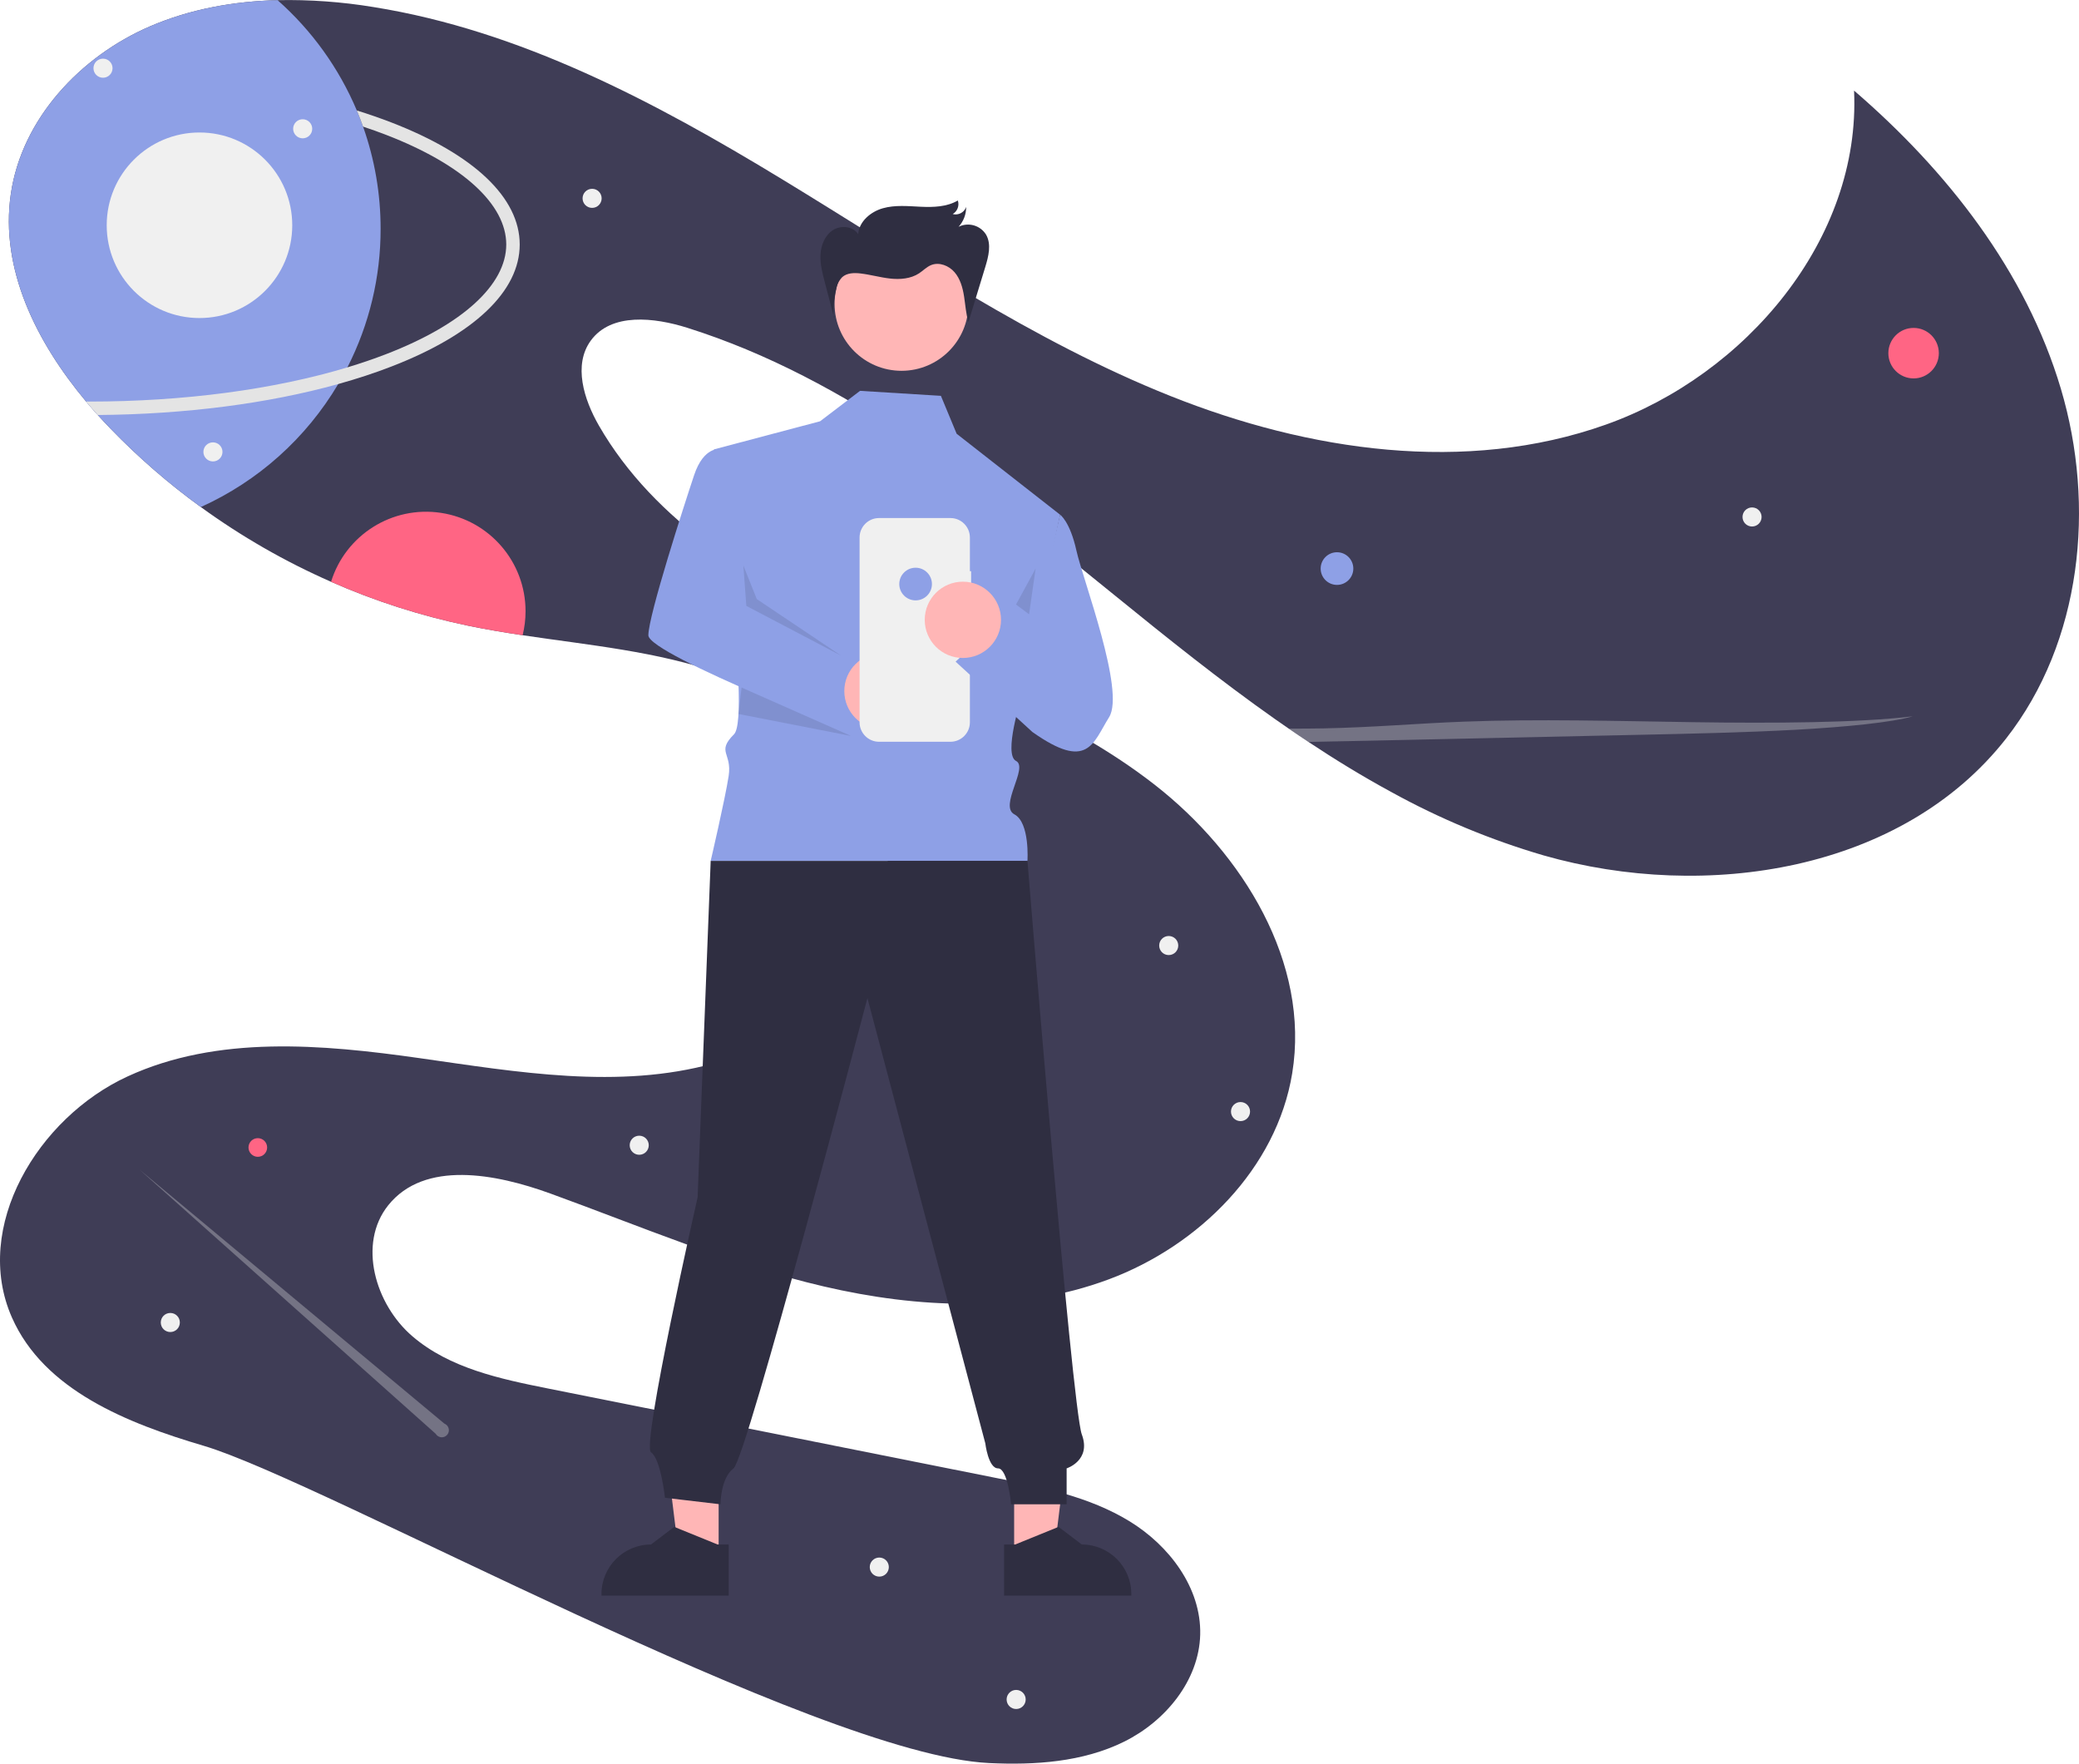
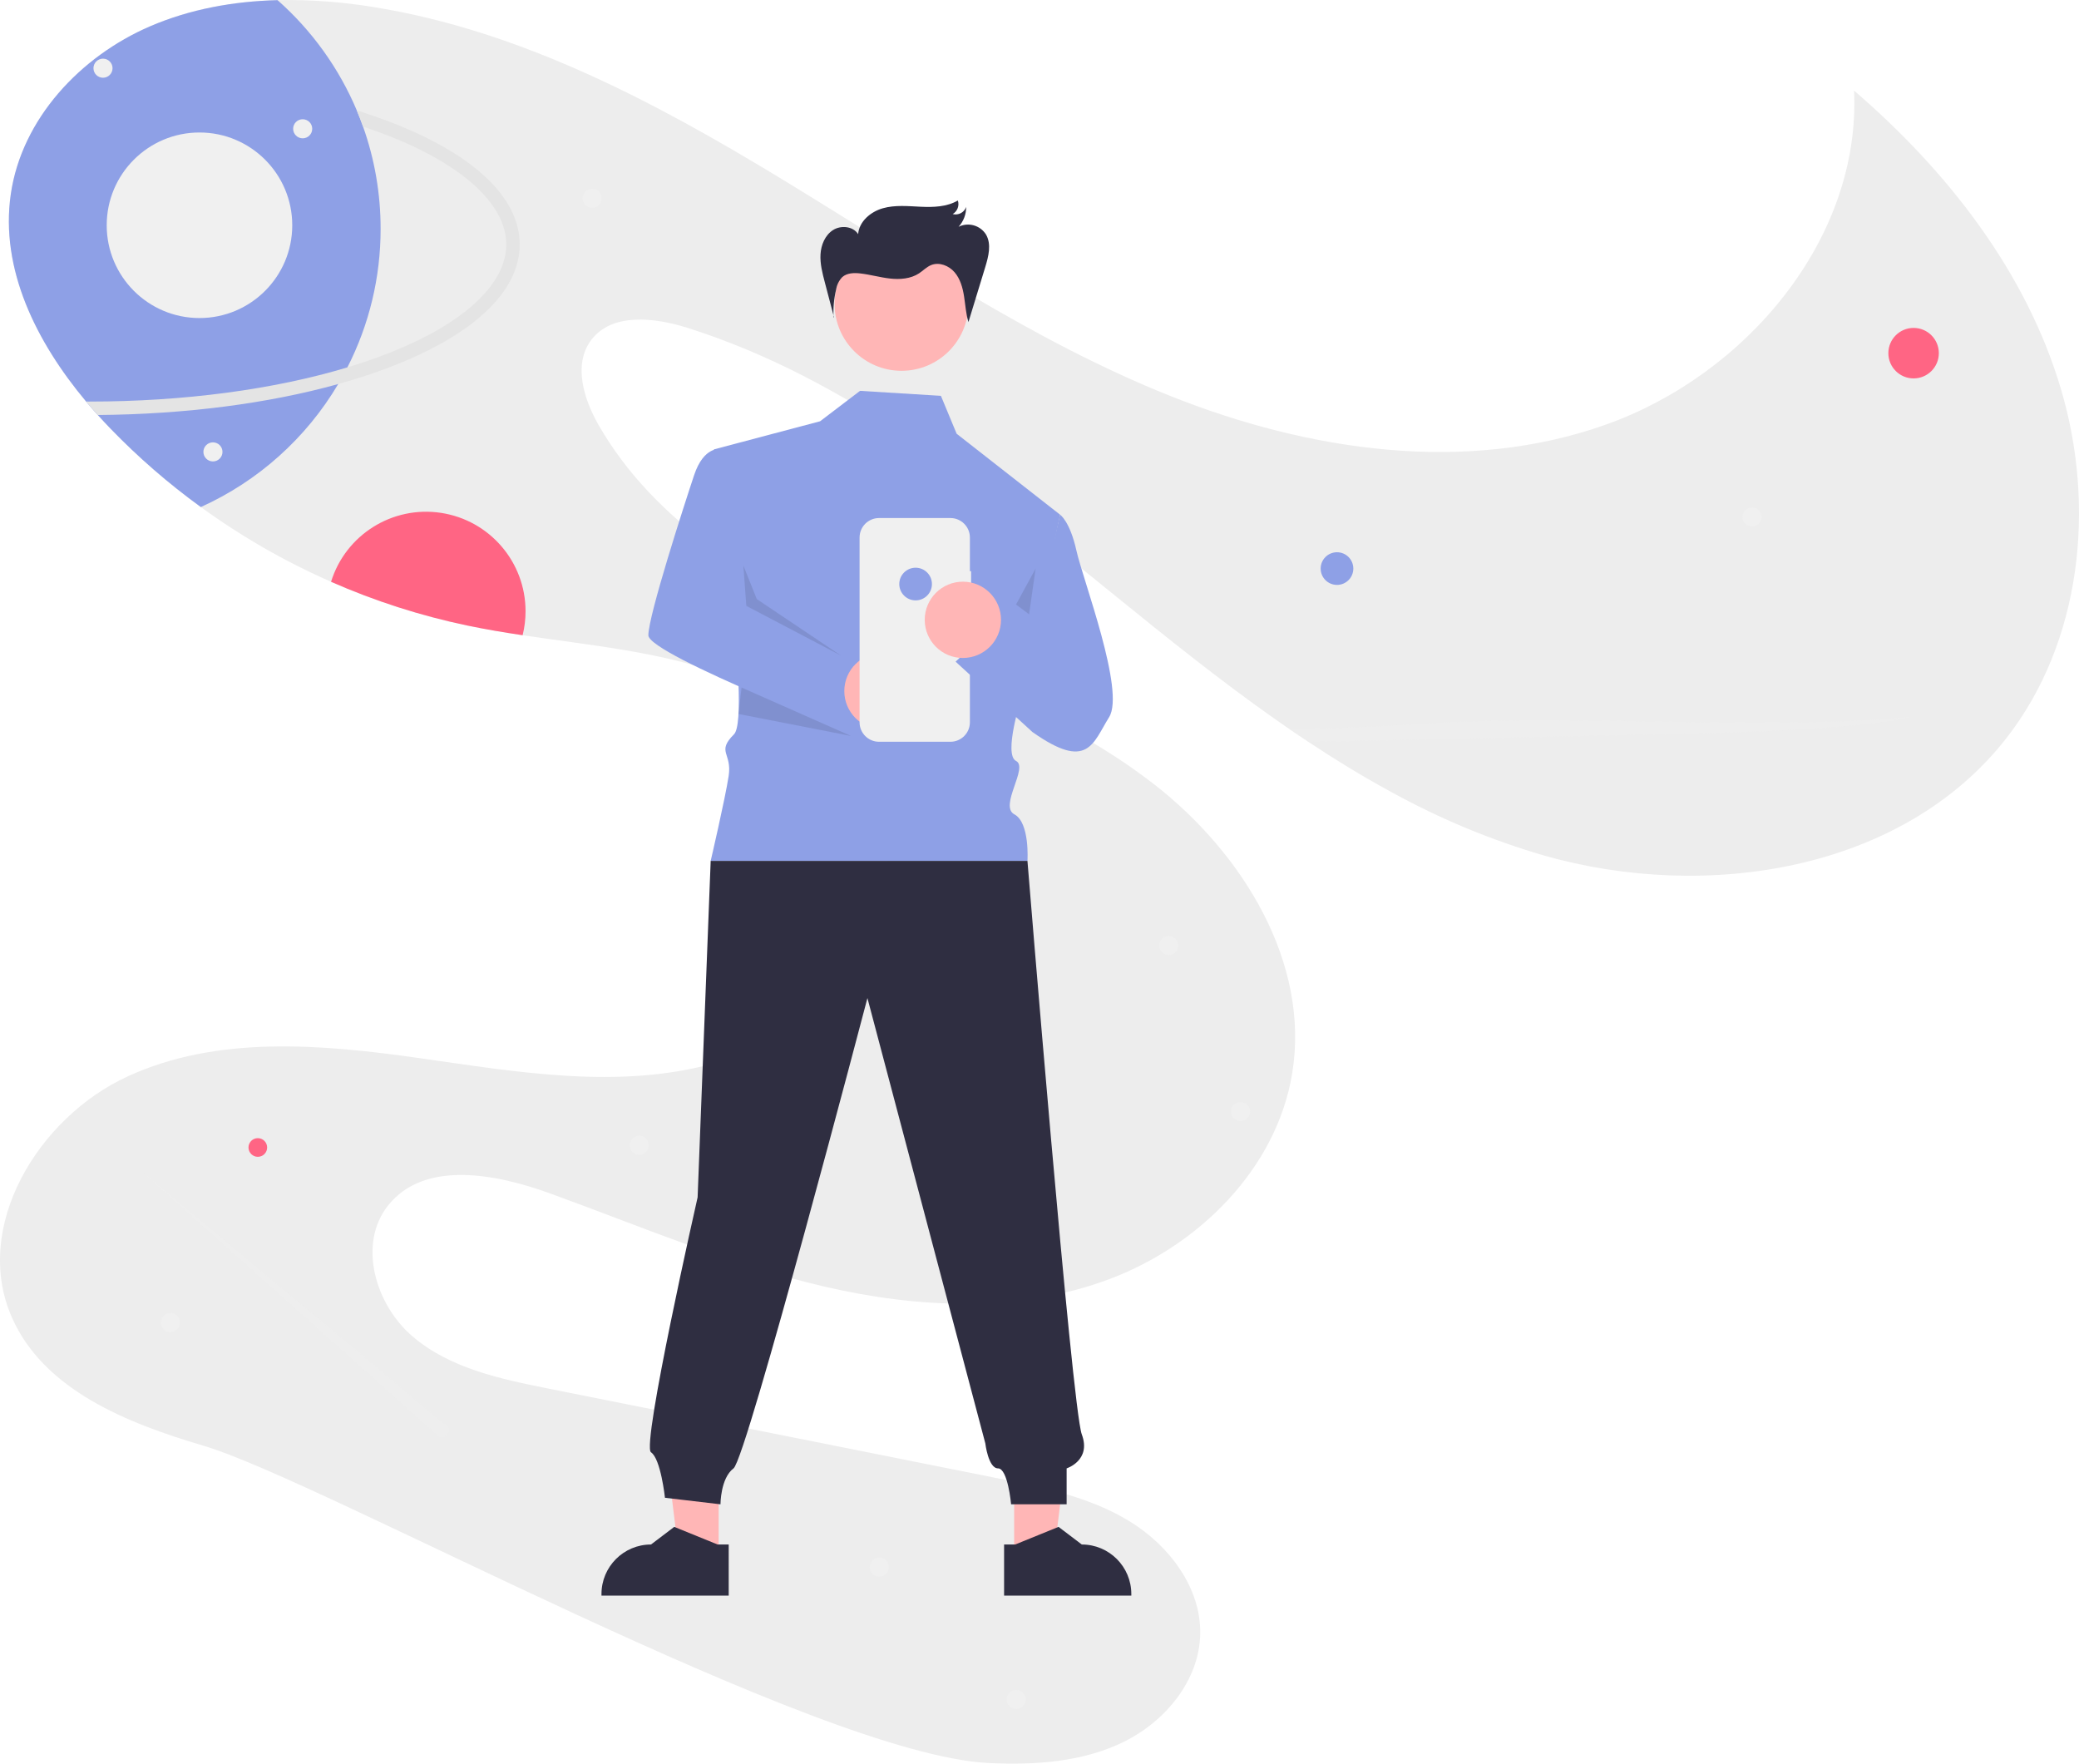
<svg xmlns="http://www.w3.org/2000/svg" data-name="Layer 1" width="926.632" height="785.994" viewBox="0 0 926.632 785.994">
-   <path d="M1030.887,386.059c-46.34,59.26-133.78,72.83-206.13,52.19a335.51,335.51,0,0,1-68.1-28.35c-12.54-6.81-24.78-14.28-36.77-22.24-2.95-1.95-5.9-3.93-8.82-5.95q-2.985-2.04-5.95-4.13c-24.76-17.42-48.55-36.53-71.94-55.53-58.39-47.43-118.38-96.32-190.12-118.95-14.78-4.66-33.9-6.84-43.04,5.68-7.93,10.87-3.09,26.26,3.62,37.92,24.89,43.19,70.07,70.46,115.29,91.43,45.22,20.97,93.12,37.96,132.43,68.62,39.31,30.66,69.32,79.39,61.28,128.58-6.93,42.39-41.54,76.83-81.78,91.84-40.24,15-85.12,12.91-126.95,3.17-41.83-9.75-81.54-26.76-121.91-41.42-24.34-8.85-56.16-14.97-72.31,5.28-13.64,17.11-5.8,44.1,10.81,58.34s39.09,19.01,60.54,23.29q99.9,19.95,199.8,39.89c20.43,4.07,41.34,8.33,59.14,19.17,17.8,10.83,32.16,29.75,31.65,50.58-.51,20.53-15.54,38.67-33.96,47.76-18.41,9.08-39.67,10.48-60.18,9.5-76.86-3.68-297.21-125.79-350.06-141.4-33.96-10.02-71.09-24.74-85.41-57.12-17.83-40.31,11.51-89.08,51.56-107.49,40.04-18.42,86.46-14.34,130.1-8.14,43.64,6.2,88.72,14.09,131.2,2.31,42.479-11.78,81.4-50.18,77.21-94.06-3.65-38.18-38.04-66.95-74.23-79.63-28.33-9.93-58.47-12.63-88.229-17.1-8.26-1.23-16.49-2.61-24.64-4.31a307.086,307.086,0,0,1-60.75-19.5,312.924,312.924,0,0,1-58.04-33.31,305.265,305.265,0,0,1-40.32-35.01q-2.835-2.94-5.61-6.01c-1.76-1.96-3.5-3.96-5.2-6-22.12-26.43-38.46-58.98-33.56-92.52,4.89-33.45,30.96-61.3,62-74.68,17.94-7.73,37.29-11.19,56.88-11.69a233.796,233.796,0,0,1,42.78,3.08c65.41,10.46,125.35,42.24,181.96,76.65,56.6,34.41,111.76,72.18,173.29,96.71,61.53,24.54,131.57,34.93,193.99,12.74,62.42-22.18,113.7-82.7,110.65-148.87,41.4,35.65,76.58,80.46,92.16,132.82C1070.797,282.559,1064.536,343.019,1030.887,386.059Z" transform="translate(-136.6838 -57.00314)" fill="#3f3d56" />
+   <path d="M1030.887,386.059c-46.34,59.26-133.78,72.83-206.13,52.19a335.51,335.51,0,0,1-68.1-28.35c-12.54-6.81-24.78-14.28-36.77-22.24-2.95-1.95-5.9-3.93-8.82-5.95q-2.985-2.04-5.95-4.13c-24.76-17.42-48.55-36.53-71.94-55.53-58.39-47.43-118.38-96.32-190.12-118.95-14.78-4.66-33.9-6.84-43.04,5.68-7.93,10.87-3.09,26.26,3.62,37.92,24.89,43.19,70.07,70.46,115.29,91.43,45.22,20.97,93.12,37.96,132.43,68.62,39.31,30.66,69.32,79.39,61.28,128.58-6.93,42.39-41.54,76.83-81.78,91.84-40.24,15-85.12,12.91-126.95,3.17-41.83-9.75-81.54-26.76-121.91-41.42-24.34-8.85-56.16-14.97-72.31,5.28-13.64,17.11-5.8,44.1,10.81,58.34s39.09,19.01,60.54,23.29q99.9,19.95,199.8,39.89c20.43,4.07,41.34,8.33,59.14,19.17,17.8,10.83,32.16,29.75,31.65,50.58-.51,20.53-15.54,38.67-33.96,47.76-18.41,9.08-39.67,10.48-60.18,9.5-76.86-3.68-297.21-125.79-350.06-141.4-33.96-10.02-71.09-24.74-85.41-57.12-17.83-40.31,11.51-89.08,51.56-107.49,40.04-18.42,86.46-14.34,130.1-8.14,43.64,6.2,88.72,14.09,131.2,2.31,42.479-11.78,81.4-50.18,77.21-94.06-3.65-38.18-38.04-66.95-74.23-79.63-28.33-9.93-58.47-12.63-88.229-17.1-8.26-1.23-16.49-2.61-24.64-4.31a307.086,307.086,0,0,1-60.75-19.5,312.924,312.924,0,0,1-58.04-33.31,305.265,305.265,0,0,1-40.32-35.01q-2.835-2.94-5.61-6.01c-1.76-1.96-3.5-3.96-5.2-6-22.12-26.43-38.46-58.98-33.56-92.52,4.89-33.45,30.96-61.3,62-74.68,17.94-7.73,37.29-11.19,56.88-11.69a233.796,233.796,0,0,1,42.78,3.08c65.41,10.46,125.35,42.24,181.96,76.65,56.6,34.41,111.76,72.18,173.29,96.71,61.53,24.54,131.57,34.93,193.99,12.74,62.42-22.18,113.7-82.7,110.65-148.87,41.4,35.65,76.58,80.46,92.16,132.82C1070.797,282.559,1064.536,343.019,1030.887,386.059Z" transform="translate(-136.6838 -57.00314)" fill="#ededed" />
  <circle cx="595.911" cy="253.394" r="7.278" fill="#8ea0e6" />
  <circle cx="852.911" cy="157.394" r="11.252" fill="#ff6584" />
  <circle cx="114.911" cy="511.394" r="4.157" fill="#ff6584" />
  <path d="M370.927,329.399a44.43,44.43,0,0,1-1.3,10.7c-8.26-1.23-16.49-2.61-24.64-4.31a307.086,307.086,0,0,1-60.75-19.5,44.337,44.337,0,0,1,86.69,13.11Z" transform="translate(-136.6838 -57.00314)" fill="#ff6584" />
  <circle cx="780.911" cy="230.394" r="4.252" fill="#f0f0f0" />
  <circle cx="391.911" cy="698.394" r="4.252" fill="#f0f0f0" />
  <circle cx="452.911" cy="757.394" r="4.252" fill="#f0f0f0" />
  <circle cx="75.911" cy="589.394" r="4.252" fill="#f0f0f0" />
  <circle cx="284.911" cy="510.394" r="4.252" fill="#f0f0f0" />
  <circle cx="263.911" cy="88.394" r="4.252" fill="#f0f0f0" />
  <circle cx="520.911" cy="421.394" r="4.252" fill="#f0f0f0" />
  <circle cx="552.911" cy="495.394" r="4.252" fill="#f0f0f0" />
  <path d="M291.527,220.728q9.075-2.739,17.362-5.935c33.96-13.117,53.438-30.911,53.438-48.82s-19.478-35.703-53.438-48.82q-5.038-1.946-10.386-3.723a136.34,136.34,0,0,1-6.976,107.3Z" transform="translate(-136.6838 -57.00314)" fill="none" />
  <path d="M306.326,158.969a135.44,135.44,0,0,1-14.8,61.76q-1.935,3.78-4.1,7.43a136.431,136.431,0,0,1-61.23,54.82,305.269,305.269,0,0,1-40.32-35.01q-2.835-2.94-5.61-6.01c-1.76-1.96-3.5-3.96-5.2-6-22.12-26.43-38.46-58.98-33.56-92.52,4.89-33.45,30.96-61.3,62-74.68,17.94-7.73,37.29-11.19,56.88-11.69a136.126,136.126,0,0,1,35.33,49.16c1,2.37,1.92,4.77,2.79,7.2A135.756,135.756,0,0,1,306.326,158.969Z" transform="translate(-136.6838 -57.00314)" fill="#8ea0e6" />
  <path d="M368.326,165.969c0,20.83-20.34,40.15-57.28,54.42-7.39,2.86-15.3,5.45-23.62,7.77-31.14,8.68-68.2,13.49-107.16,13.8-1.76-1.96-3.5-3.96-5.2-6,.42.01.84.01,1.26.01,42.31,0,82.45-5.36,115.2-15.24,6.05-1.83,11.85-3.81,17.36-5.94,33.96-13.11,53.44-30.91,53.44-48.82,0-17.91-19.48-35.7-53.44-48.82q-5.04-1.95-10.38-3.72c-.87-2.43-1.79-4.83-2.79-7.2q7.98,2.49,15.33,5.32C347.987,125.819,368.326,145.149,368.326,165.969Z" transform="translate(-136.6838 -57.00314)" fill="#e4e4e4" />
  <circle cx="45.911" cy="30.394" r="4.252" fill="#f0f0f0" />
  <circle cx="134.911" cy="57.394" r="4.252" fill="#f0f0f0" />
  <circle cx="88.911" cy="100.394" r="41.348" fill="#f0f0f0" />
  <path d="M989.197,376.239c-9.28,2.74-29.74,4.76-52.24,6-22.49,1.23-47.16,1.77-71.52,2.29q-63.959,1.38-127.91,2.77-8.791.195-17.64.36c-2.95-1.95-5.9-3.93-8.82-5.95,5.23.03,10.46,0,15.65-.1,22.17-.44,40.94-2.17,62.32-2.99,32.9-1.27,68.42-.27,102.71.24C926.036,379.379,965.106,379.189,989.197,376.239Z" transform="translate(-136.6838 -57.00314)" fill="#f0f0f0" opacity="0.3" />
  <path d="M334.767,691.47,198.846,578.239,330.891,696.006a3.151,3.151,0,1,0,3.876-4.535Z" transform="translate(-136.6838 -57.00314)" fill="#f0f0f0" opacity="0.3" />
  <circle cx="94.911" cy="201.394" r="4.252" fill="#f0f0f0" />
  <polygon points="452.017 694.074 469.604 694.073 477.971 626.236 452.014 626.237 452.017 694.074" fill="#ffb6b6" />
  <path d="M584.215,745.335l4.95-0,19.327-7.86,10.359,7.859h.001a22.074,22.074,0,0,1,22.073,22.072v.717l-56.709.002Z" transform="translate(-136.6838 -57.00314)" fill="#2f2e41" />
  <polygon points="320.308 694.074 302.721 694.073 294.354 626.236 320.311 626.237 320.308 694.074" fill="#ffb6b6" />
  <path d="M461.477,768.125l-56.709-.002v-.717a22.074,22.074,0,0,1,22.073-22.072h.001l10.359-7.859,19.327,7.86,4.95 0Z" transform="translate(-136.6838 -57.00314)" fill="#2f2e41" />
  <path d="M520.009,231.191,502.201,244.751,454.896,257.279s16.95,118.96,8.95,126.96-.785,8.215-2.393,18.608-8.013,37.831-8.013,37.831l141.188,0s1.138-17.052-5.822-20.745,6.416-20.929.728-23.811,2.312-27.882,2.312-27.882l17.337-81.85-46.114-36.08-7.013-16.898Z" transform="translate(-136.6838 -57.00314)" fill="#8ea0e6" />
  <circle cx="405.545" cy="274.328" r="6.161" fill="#f2f2f2" />
  <path d="M453.441,440.678l-5.822,149.921S422.48,701.328,426.846,704.239s6.216,20.269,6.216,20.269l24.744,2.911s0-11.644,5.822-16.011,59.677-209.598,59.677-209.598l52.54,198.429s1.315,11.169,5.682,11.169,5.822,16.011,5.822,16.011h24.744v-16.011s11.118-3.525,6.752-15.169-24.218-255.562-24.218-255.562Z" transform="translate(-136.6838 -57.00314)" fill="#2f2e41" />
  <circle cx="401.817" cy="135.415" r="29.839" fill="#ffb6b6" />
  <polygon points="452.85 269.414 458.672 273.781 461.583 253.403 452.85 269.414" opacity="0.1" style="isolation:isolate" />
  <path d="M457.687,257.163s-7.278-1.456-11.644,11.644-20.378,62.588-20.378,71.322S525.375,387.396,525.375,387.396L515,351l-45.669-23.971Z" transform="translate(-136.6838 -57.00314)" fill="#8ea0e6" />
  <circle cx="393.316" cy="307.997" r="17" fill="#ffb6b6" />
  <polygon points="331.316 251.997 332.647 270.026 374.878 292.192 337.316 266.997 331.316 251.997" opacity="0.1" style="isolation:isolate" />
  <path d="M569.523,311.57h-.548V296.562a8.686,8.686,0,0,0-8.686-8.686H528.492a8.686,8.686,0,0,0-8.686,8.686v82.337a8.686,8.686,0,0,0,8.686,8.686h31.797a8.686,8.686,0,0,0,8.686-8.686V322.254h.548Z" transform="translate(-136.6838 -57.00314)" fill="#f0f0f0" />
  <path d="M609.184,286.39s4.367,2.911,7.278,16.011,21.833,62.588,14.555,74.233-9.426,24.072-34.17,6.606l-34.24-31.35,24.744-23.289,10.189,7.278Z" transform="translate(-136.6838 -57.00314)" fill="#8ea0e6" />
  <circle cx="408.095" cy="260.292" r="7.278" fill="#8ea0e6" />
  <circle cx="429.163" cy="276.236" r="17" fill="#ffb6b6" />
  <polygon points="330.514 306.41 379.316 327.997 329.158 318.194 330.514 306.41" opacity="0.1" style="isolation:isolate" />
  <path d="M508.397,198.365,504.3,182.773c-1.069-4.068-2.147-8.219-1.907-12.418s2.022-8.533,5.56-10.808,8.939-1.738,11.216,1.799c.433-5.648,5.571-9.992,11.022-11.531s11.239-.93,16.897-.671,11.631.078,16.514-2.791a5.112,5.112,0,0,1-2.289,6.041,4.963,4.963,0,0,0,5.995-3.162,12.88,12.88,0,0,1-3.381,8.845A9.475,9.475,0,0,1,576.173,161.545c2.492,4.321,1.096,9.747-.362,14.517l-7.484,24.482c-1.135-3.722-1.349-7.651-1.956-11.494s-1.687-7.768-4.224-10.718-6.846-4.659-10.451-3.194c-2.022.822-3.565,2.489-5.39,3.686-3.746,2.455-8.512,2.807-12.963,2.308s-8.789-1.767-13.24-2.273c-2.787-.317-5.896-.233-7.999,1.623a10.281,10.281,0,0,0-2.738,5.467,43.486,43.486,0,0,0-1.158,12.541" transform="translate(-136.6838 -57.00314)" fill="#2f2e41" />
</svg>
